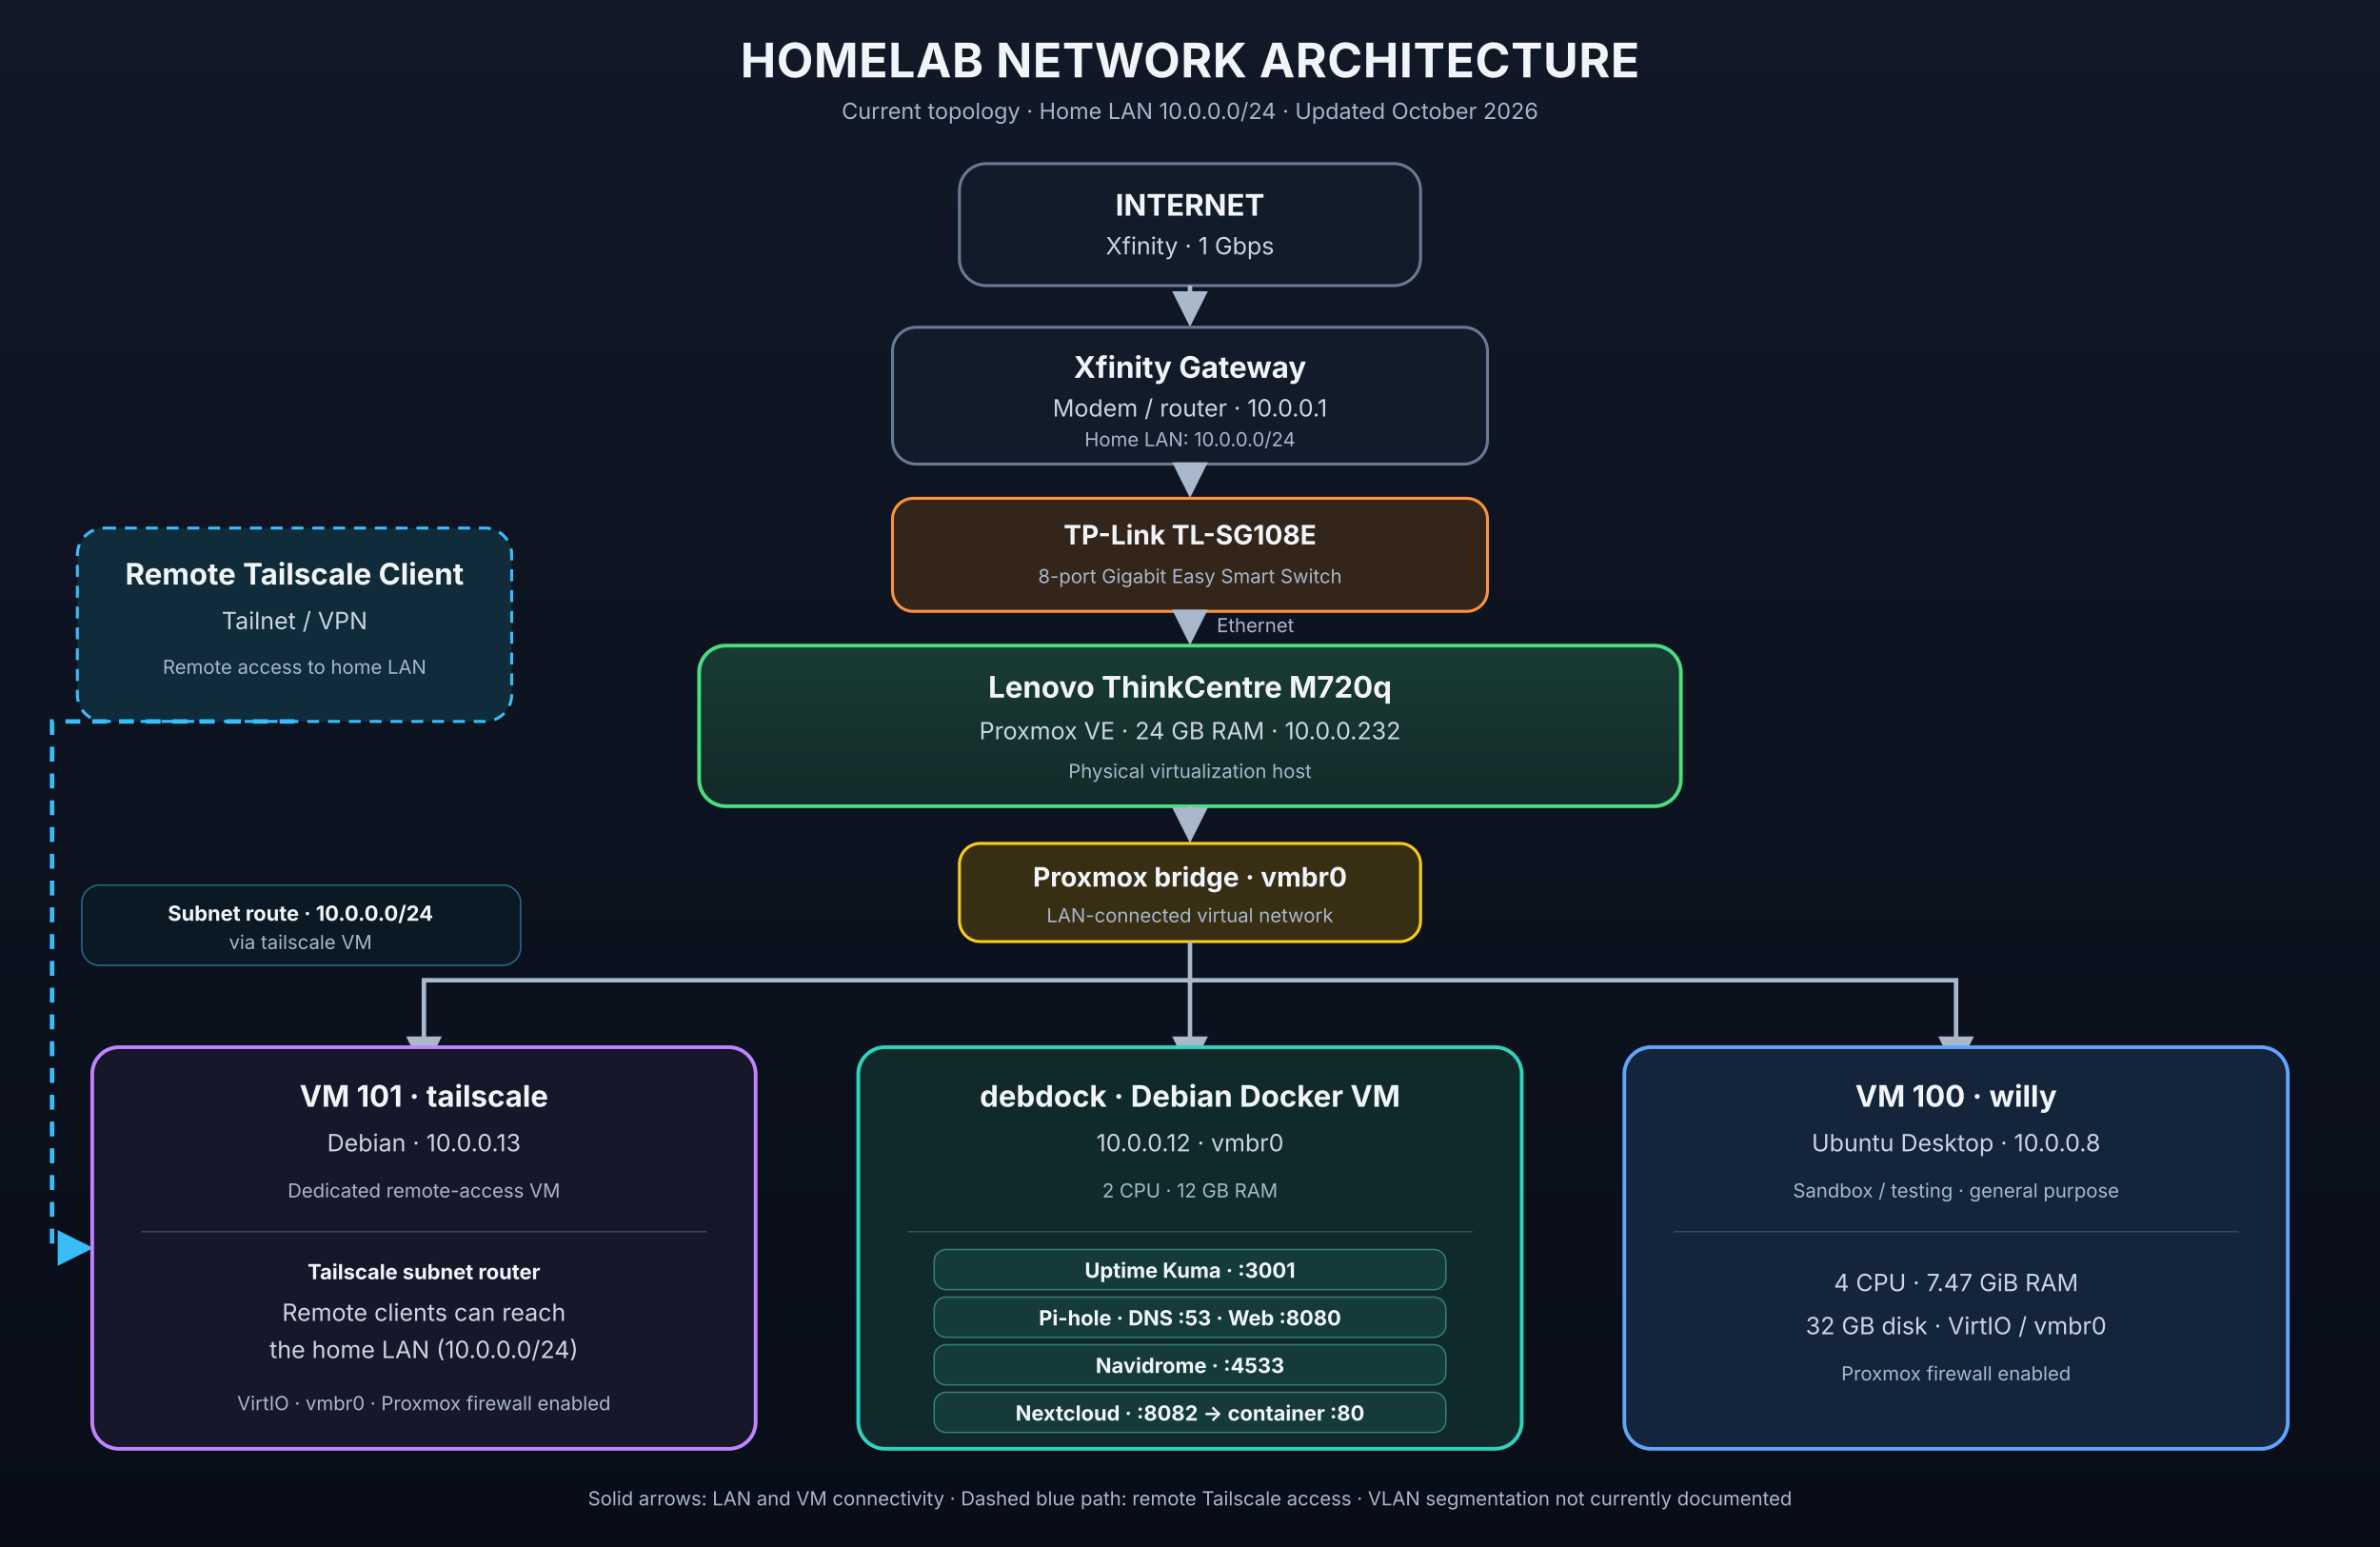
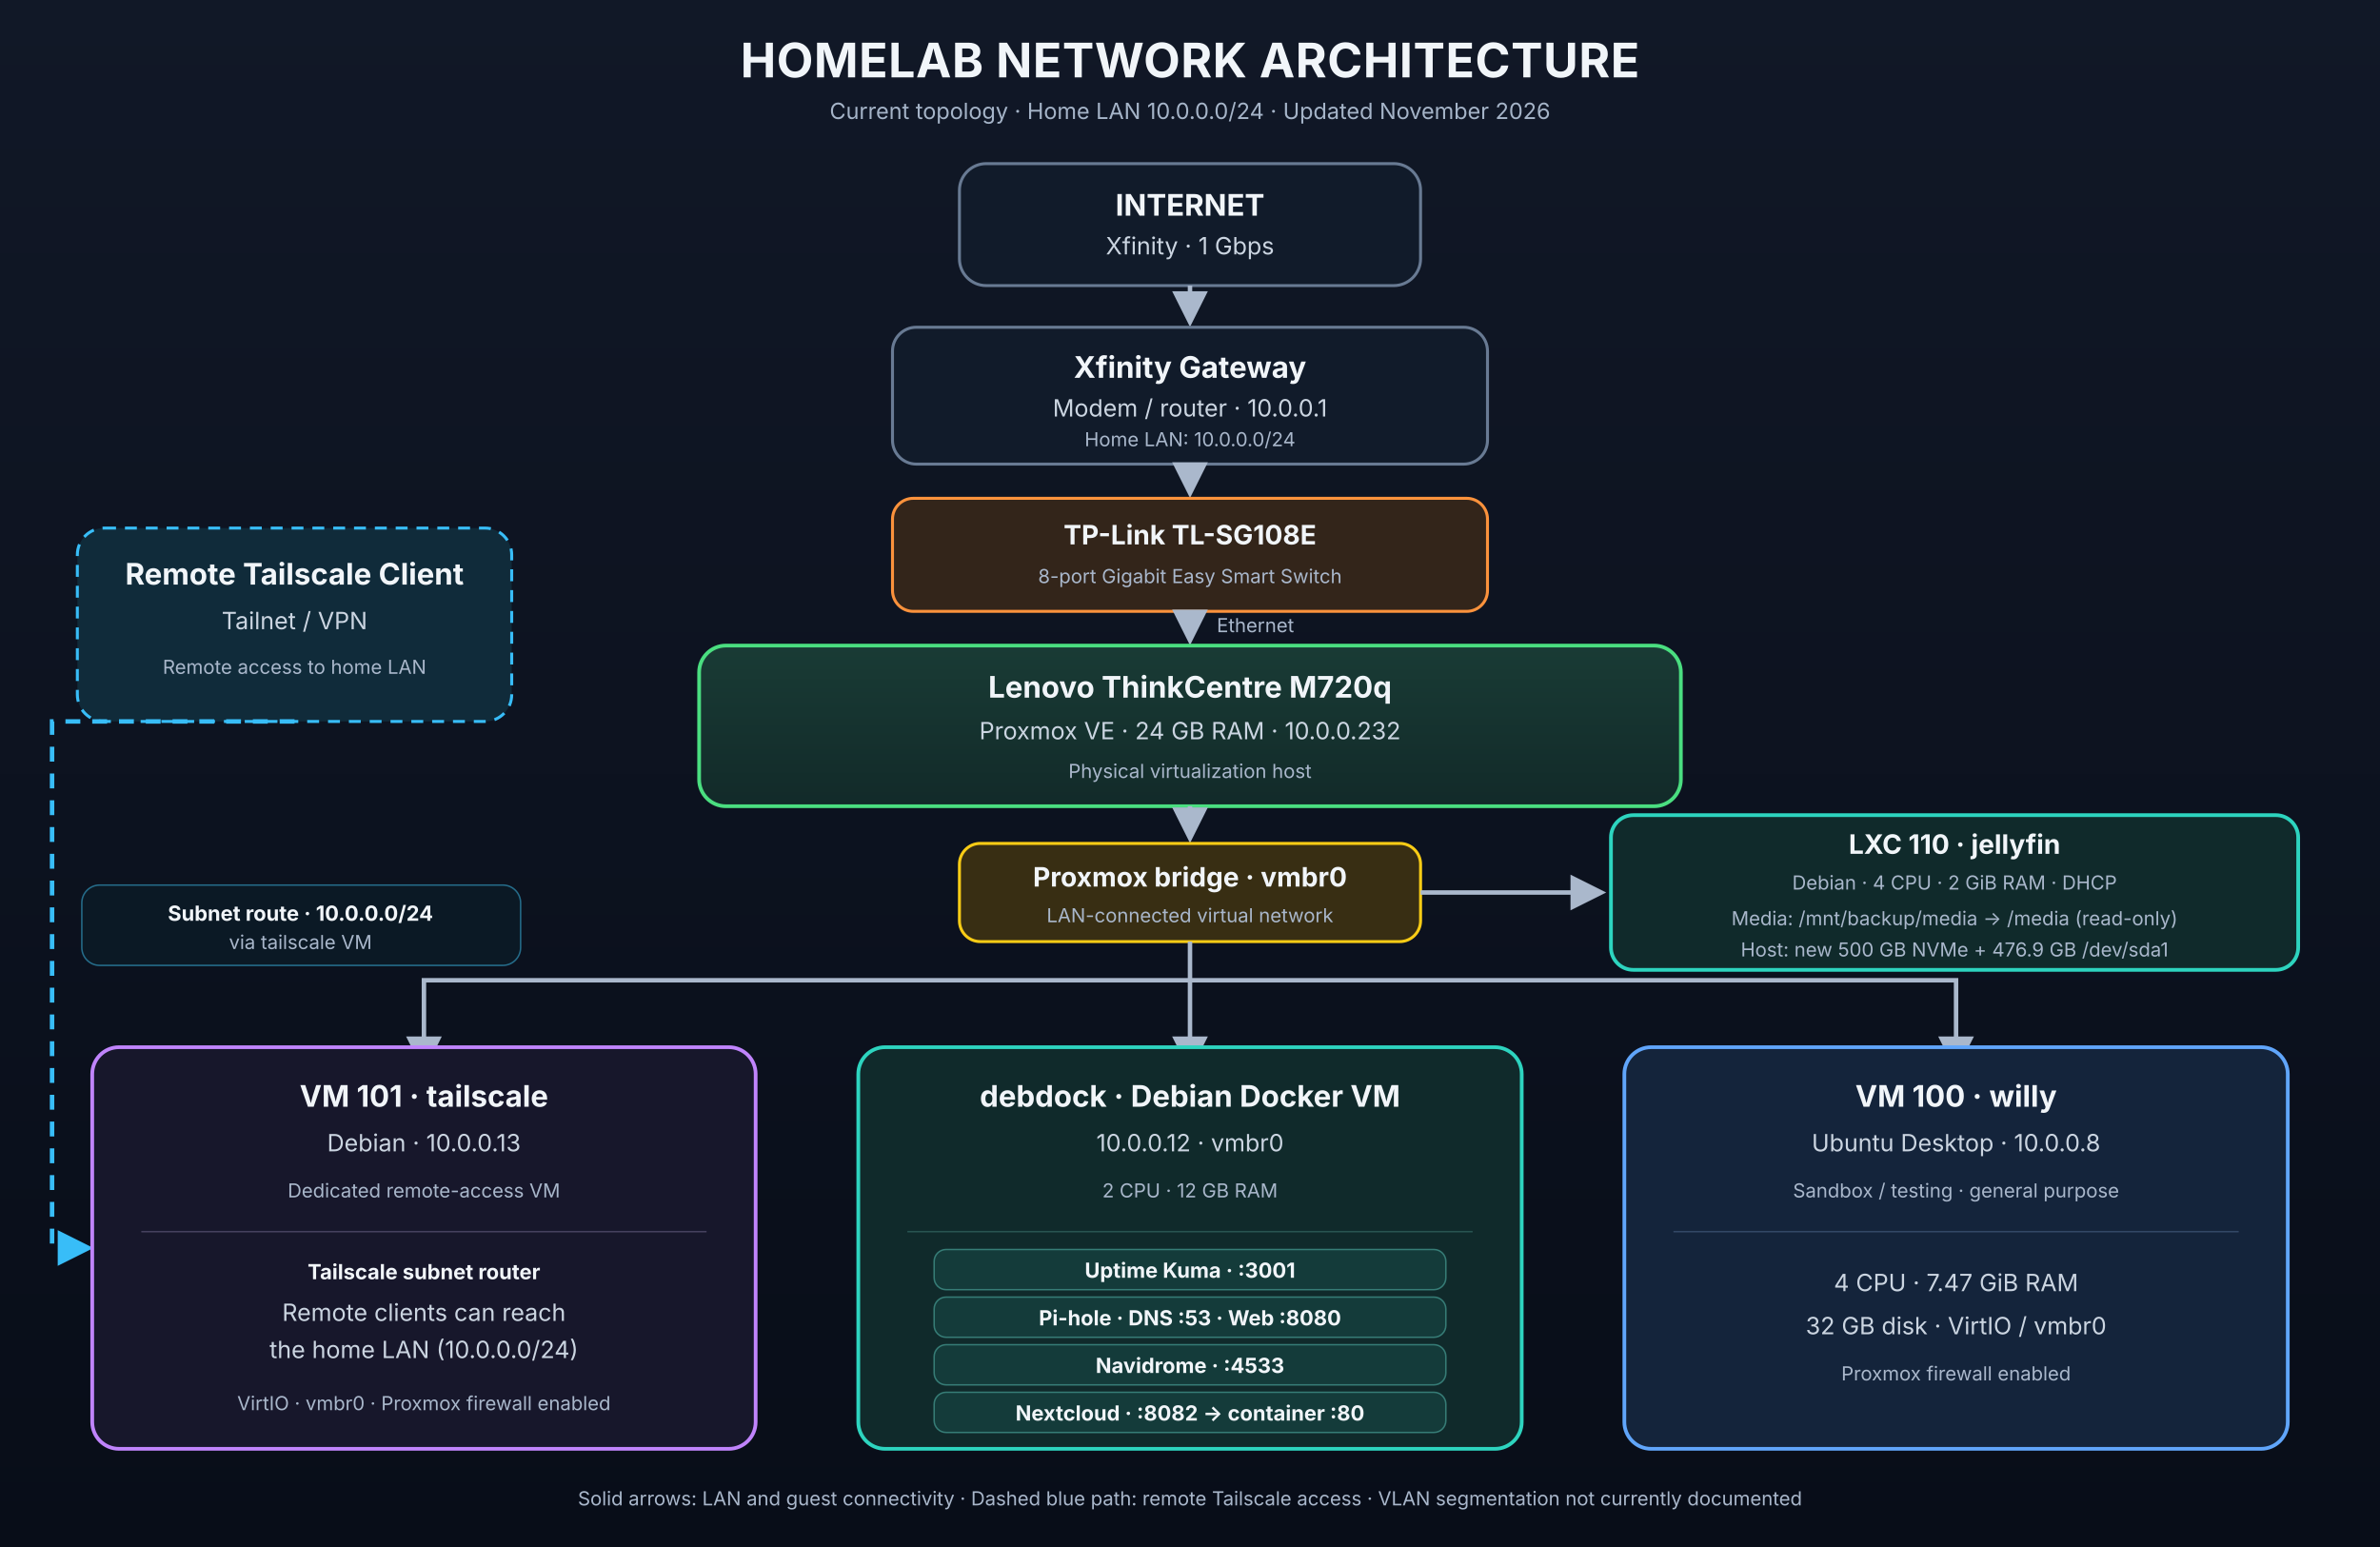
<svg xmlns="http://www.w3.org/2000/svg" width="1600" height="1040" viewBox="0 0 1600 1040" role="img" aria-labelledby="title desc">
  <defs>
    <linearGradient id="bg" x2="0" y2="1">
      <stop stop-color="#111827" />
      <stop offset="1" stop-color="#080d18" />
    </linearGradient>
    <linearGradient id="host" x2="0" y2="1">
      <stop stop-color="#193b35" />
      <stop offset="1" stop-color="#122a29" />
    </linearGradient>
    <marker id="arrow" viewBox="0 0 10 10" refX="8" refY="5" markerWidth="8" markerHeight="8" orient="auto-start-reverse">
      <path d="M0 0L10 5L0 10z" fill="#aab8cc" />
    </marker>
    <marker id="blueArrow" viewBox="0 0 10 10" refX="8" refY="5" markerWidth="8" markerHeight="8" orient="auto">
      <path d="M0 0L10 5L0 10z" fill="#38bdf8" />
    </marker>
    <style>
      text{font-family:Inter,Segoe UI,Arial,sans-serif;fill:#f1f5f9}.title{font-size:32px;font-weight:750;letter-spacing:.4px}.subtitle{font-size:15px;fill:#a5b4c8}.label{font-size:20px;font-weight:700}.detail{font-size:16px;fill:#cbd5e1}.small{font-size:13px;fill:#a9b7cb}.tag{font-size:14px;font-weight:650}.card{fill:#111b2a;stroke:#687a93;stroke-width:2}.connector{fill:none;stroke:#aab8cc;stroke-width:3;marker-end:url(#arrow)}.route{fill:none;stroke:#38bdf8;stroke-width:3;stroke-dasharray:10 8;marker-end:url(#blueArrow)}
    </style>
  </defs>
  <rect width="1600" height="1040" fill="url(#bg)" />
  <text x="800" y="52" text-anchor="middle" class="title">HOMELAB NETWORK ARCHITECTURE</text>
-   <text x="800" y="80" text-anchor="middle" class="subtitle">Current topology · Home LAN 10.0.0.0/24 · Updated October 2026</text>
+   <text x="800" y="80" text-anchor="middle" class="subtitle">Current topology · Home LAN 10.0.0.0/24 · Updated November 2026</text>
  <rect x="645" y="110" width="310" height="82" rx="18" class="card" stroke="#38bdf8" />
  <text x="800" y="145" text-anchor="middle" class="label">INTERNET</text>
  <text x="800" y="171" text-anchor="middle" class="detail">Xfinity · 1 Gbps</text>
  <path d="M800 192V215" class="connector" />
  <rect x="600" y="220" width="400" height="92" rx="16" class="card" stroke="#60a5fa" />
  <text x="800" y="254" text-anchor="middle" class="label">Xfinity Gateway</text>
  <text x="800" y="280" text-anchor="middle" class="detail">Modem / router · 10.0.0.1</text>
  <text x="800" y="300" text-anchor="middle" class="small">Home LAN: 10.0.0.0/24</text>
  <path d="M800 312V330" class="connector" />
  <rect x="600" y="335" width="400" height="76" rx="14" fill="#33251a" stroke="#fb923c" stroke-width="2" />
  <text x="800" y="366" text-anchor="middle" class="label" style="font-size:18px">TP-Link TL-SG108E</text>
  <text x="800" y="392" text-anchor="middle" class="small">8-port Gigabit Easy Smart Switch</text>
  <path d="M800 411V429" class="connector" />
  <text x="818" y="425" class="small">Ethernet</text>
  <rect x="470" y="434" width="660" height="108" rx="18" fill="url(#host)" stroke="#4ade80" stroke-width="2.5" />
  <text x="800" y="469" text-anchor="middle" class="label">Lenovo ThinkCentre M720q</text>
  <text x="800" y="497" text-anchor="middle" class="detail">Proxmox VE · 24 GB RAM · 10.0.0.232</text>
  <text x="800" y="523" text-anchor="middle" class="small">Physical virtualization host</text>
  <path d="M800 542V562" class="connector" />
  <rect x="645" y="567" width="310" height="66" rx="14" fill="#382e13" stroke="#facc15" stroke-width="2" />
  <text x="800" y="596" text-anchor="middle" class="label" style="font-size:18px">Proxmox bridge · vmbr0</text>
  <text x="800" y="620" text-anchor="middle" class="small">LAN-connected virtual network</text>
+   <path d="M955 600H1075" class="connector" />
+   <rect x="1083" y="548" width="462" height="104" rx="15" fill="#102a2b" stroke="#2dd4bf" stroke-width="2.5" />
+   <text x="1314" y="574" text-anchor="middle" class="label" style="font-size:18px">LXC 110 · jellyfin</text>
+   <text x="1314" y="598" text-anchor="middle" class="small">Debian · 4 CPU · 2 GiB RAM · DHCP</text>
+   <text x="1314" y="622" text-anchor="middle" class="small">Media: /mnt/backup/media → /media (read-only)</text>
+   <text x="1314" y="643" text-anchor="middle" class="small">Host: new 500 GB NVMe + 476.9 GB /dev/sda1</text>
  <rect x="52" y="355" width="292" height="130" rx="18" fill="#102b3a" stroke="#38bdf8" stroke-width="2" stroke-dasharray="8 6" />
  <text x="198" y="393" text-anchor="middle" class="label">Remote Tailscale Client</text>
  <text x="198" y="423" text-anchor="middle" class="detail">Tailnet / VPN</text>
  <text x="198" y="453" text-anchor="middle" class="small">Remote access to home LAN</text>
  <path d="M198 485H35V839H58" class="route" />
  <rect x="55" y="595" width="295" height="54" rx="12" fill="#0b1925" stroke="#256c8a" />
  <text x="202" y="619" text-anchor="middle" class="tag" fill="#7dd3fc">Subnet route · 10.0.0.0/24</text>
  <text x="202" y="638" text-anchor="middle" class="small">via tailscale VM</text>
  <path d="M800 633V659H285V716" class="connector" />
  <path d="M800 659V716" class="connector" />
  <path d="M800 659H1315V716" class="connector" />
  <rect x="62" y="704" width="446" height="270" rx="18" fill="#17172b" stroke="#c084fc" stroke-width="2.5" />
  <text x="285" y="744" text-anchor="middle" class="label">VM 101 · tailscale</text>
  <text x="285" y="774" text-anchor="middle" class="detail">Debian · 10.0.0.13</text>
  <text x="285" y="805" text-anchor="middle" class="small">Dedicated remote-access VM</text>
  <line x1="95" y1="828" x2="475" y2="828" stroke="#45415e" />
  <text x="285" y="860" text-anchor="middle" class="tag" fill="#7dd3fc">Tailscale subnet router</text>
  <text x="285" y="888" text-anchor="middle" class="detail">Remote clients can reach</text>
  <text x="285" y="913" text-anchor="middle" class="detail">the home LAN (10.0.0.0/24)</text>
  <text x="285" y="948" text-anchor="middle" class="small">VirtIO · vmbr0 · Proxmox firewall enabled</text>
  <rect x="577" y="704" width="446" height="270" rx="18" fill="#102a2b" stroke="#2dd4bf" stroke-width="2.5" />
  <text x="800" y="744" text-anchor="middle" class="label">debdock · Debian Docker VM</text>
  <text x="800" y="774" text-anchor="middle" class="detail">10.0.0.12 · vmbr0</text>
  <text x="800" y="805" text-anchor="middle" class="small">2 CPU · 12 GB RAM</text>
  <line x1="610" y1="828" x2="990" y2="828" stroke="#285451" />
  <rect x="628" y="840" width="344" height="27" rx="8" fill="#143b3a" stroke="#367c76" />
  <text x="800" y="859" text-anchor="middle" class="tag">Uptime Kuma · :3001</text>
  <rect x="628" y="872" width="344" height="27" rx="8" fill="#143b3a" stroke="#367c76" />
  <text x="800" y="891" text-anchor="middle" class="tag">Pi-hole · DNS :53 · Web :8080</text>
  <rect x="628" y="904" width="344" height="27" rx="8" fill="#143b3a" stroke="#367c76" />
  <text x="800" y="923" text-anchor="middle" class="tag">Navidrome · :4533</text>
  <rect x="628" y="936" width="344" height="27" rx="8" fill="#143b3a" stroke="#367c76" />
  <text x="800" y="955" text-anchor="middle" class="tag">Nextcloud · :8082 → container :80</text>
  <rect x="1092" y="704" width="446" height="270" rx="18" fill="#14243b" stroke="#60a5fa" stroke-width="2.5" />
  <text x="1315" y="744" text-anchor="middle" class="label">VM 100 · willy</text>
  <text x="1315" y="774" text-anchor="middle" class="detail">Ubuntu Desktop · 10.0.0.8</text>
  <text x="1315" y="805" text-anchor="middle" class="small">Sandbox / testing · general purpose</text>
  <line x1="1125" y1="828" x2="1505" y2="828" stroke="#334866" />
  <text x="1315" y="868" text-anchor="middle" class="detail">4 CPU · 7.47 GiB RAM</text>
  <text x="1315" y="897" text-anchor="middle" class="detail">32 GB disk · VirtIO / vmbr0</text>
  <text x="1315" y="928" text-anchor="middle" class="small">Proxmox firewall enabled</text>
-   <text x="800" y="1012" text-anchor="middle" class="small">Solid arrows: LAN and VM connectivity · Dashed blue path: remote Tailscale access · VLAN segmentation not currently documented</text>
+   <text x="800" y="1012" text-anchor="middle" class="small">Solid arrows: LAN and guest connectivity · Dashed blue path: remote Tailscale access · VLAN segmentation not currently documented</text>
</svg>
